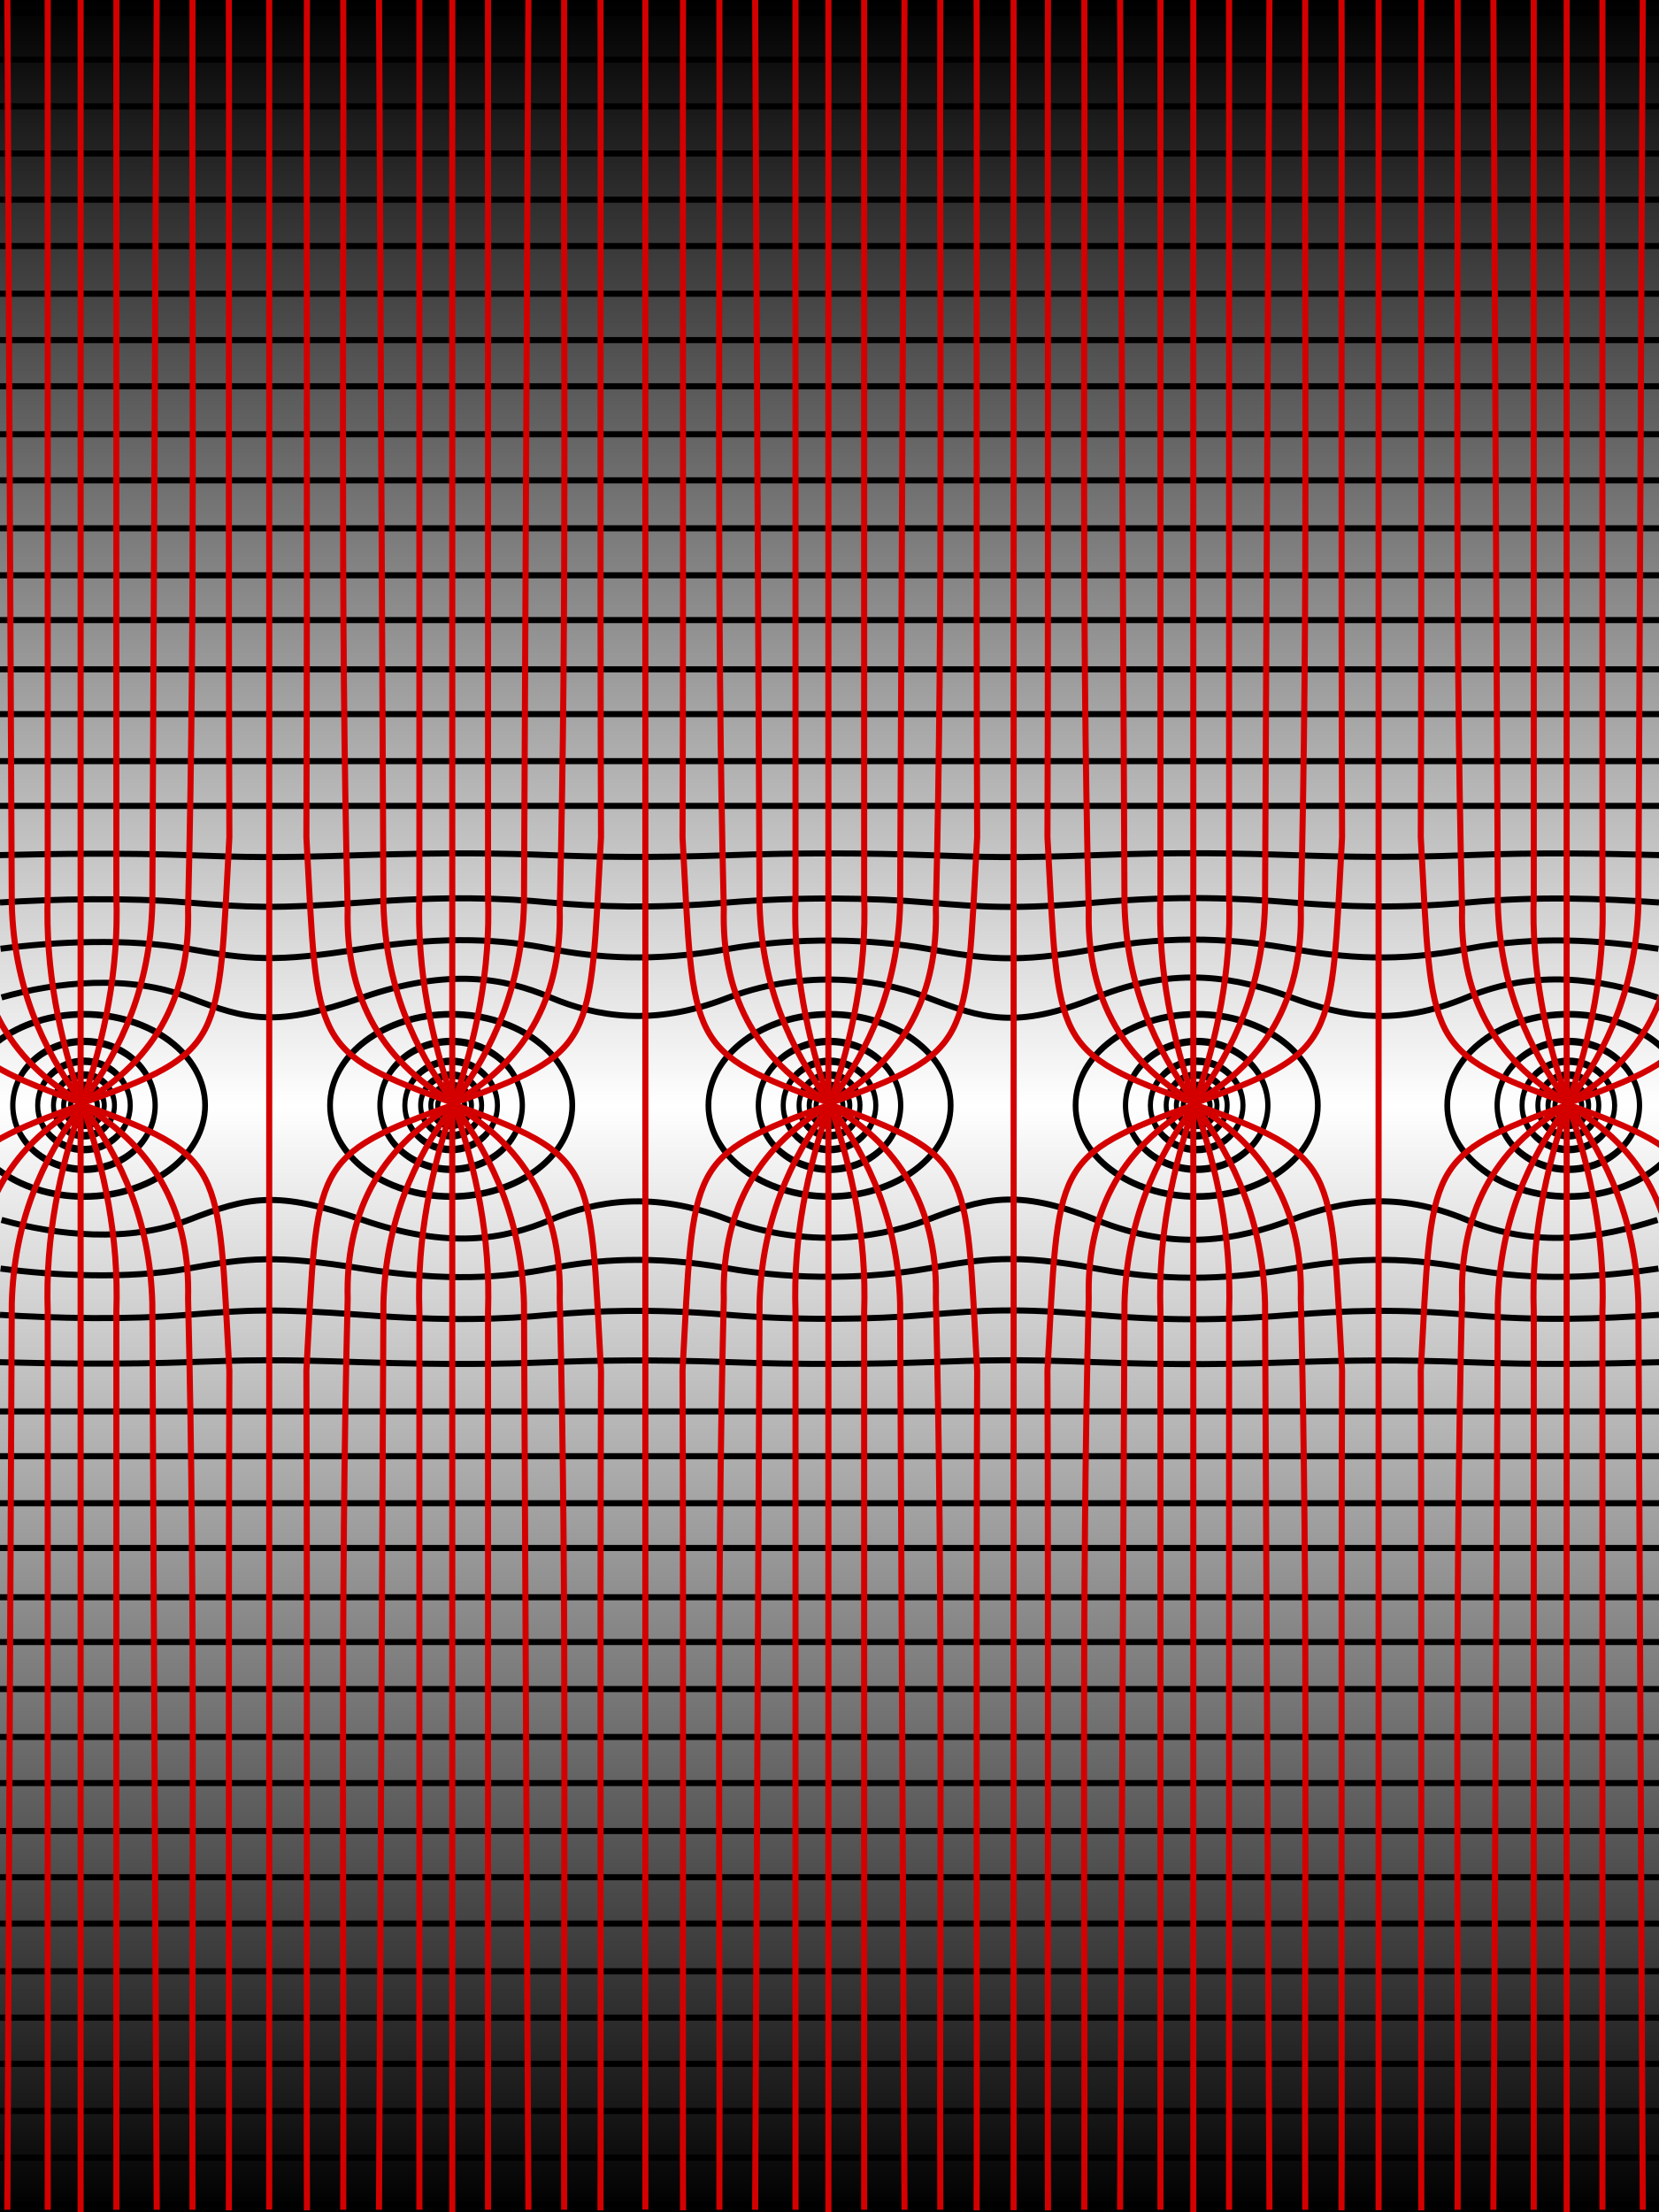
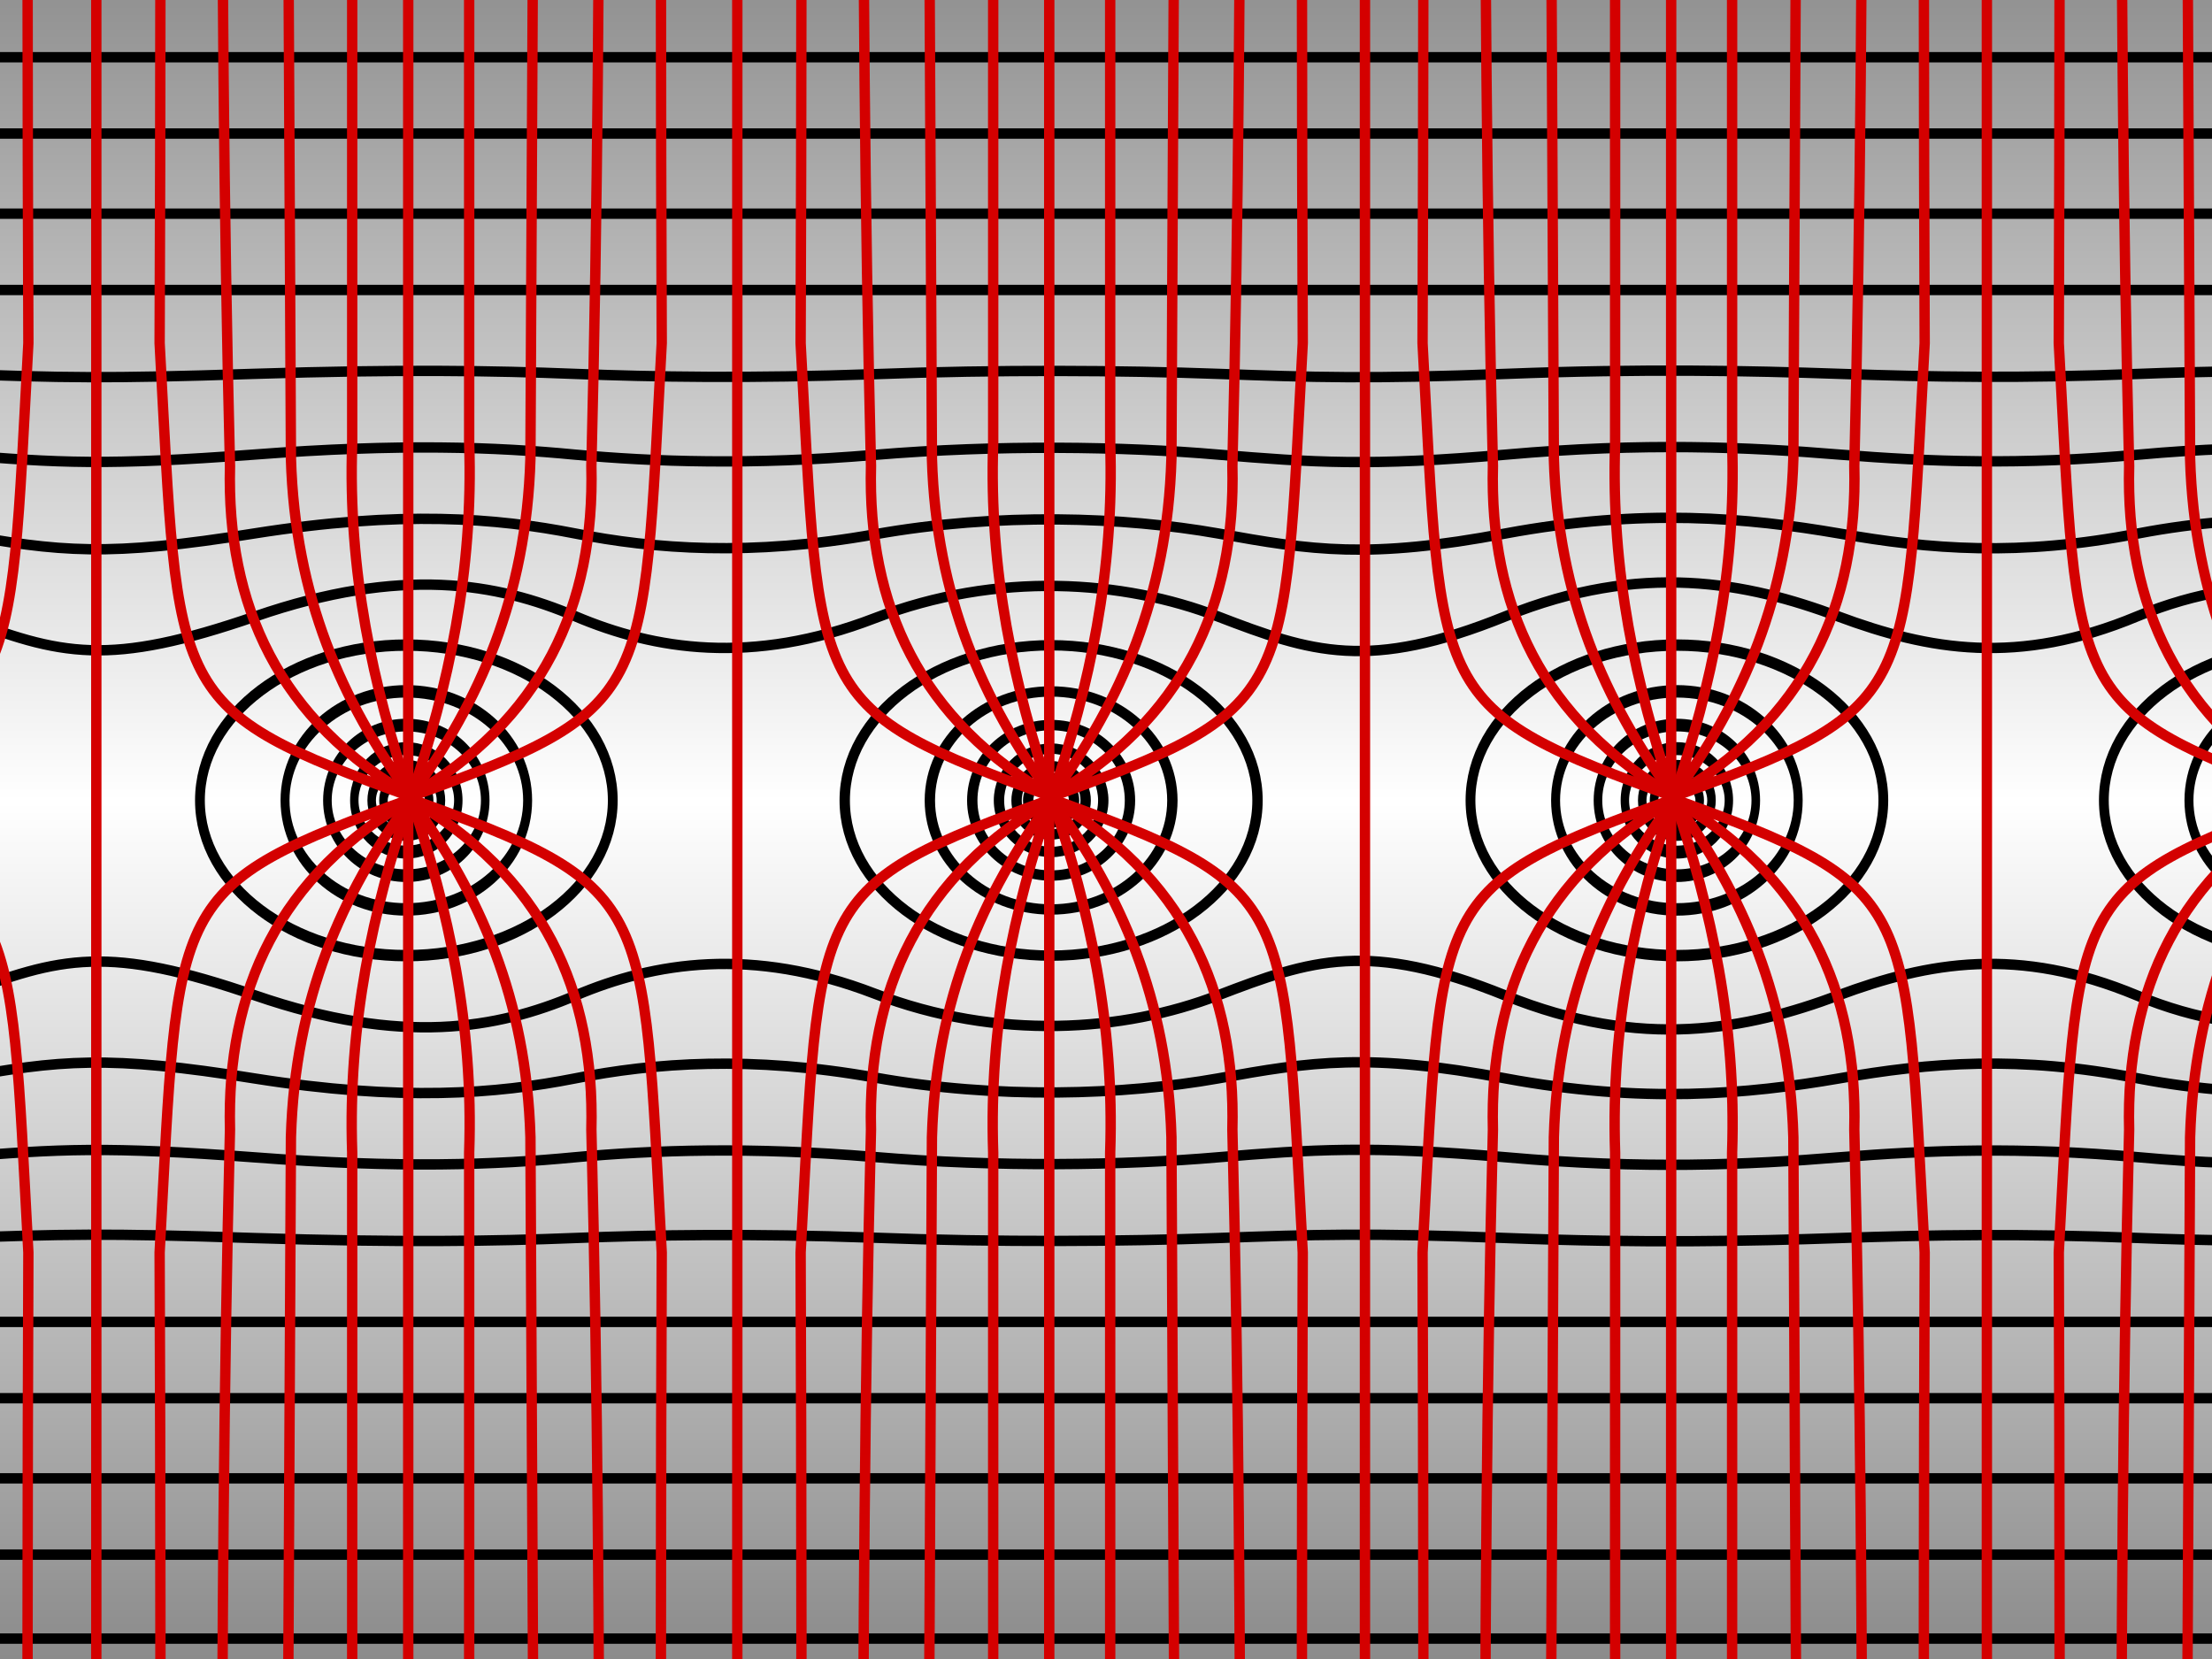
- <svg xmlns="http://www.w3.org/2000/svg" xmlns:xlink="http://www.w3.org/1999/xlink" version="1.0" width="216pt" height="288pt" viewBox="-4.5 -6 9 12" id="svg2160" style="display: inline;">
+ <svg xmlns="http://www.w3.org/2000/svg" xmlns:xlink="http://www.w3.org/1999/xlink" version="1.0" width="360" height="270" viewBox="-4.5 -6 9 12" id="svg2160" style="display:inline">
  <defs id="defs19333">
    <linearGradient id="linearGradient4703">
      <stop id="stop4705" style="stop-color: rgb(0, 0, 0); stop-opacity: 1;" offset="0" />
      <stop id="stop4707" style="stop-color: rgb(255, 255, 255); stop-opacity: 1;" offset="1" />
    </linearGradient>
-     <linearGradient x1="-4.5" y1="-2.866" x2="4.488" y2="-2.866" id="linearGradient4725" xlink:href="#linearGradient4703" gradientUnits="userSpaceOnUse" gradientTransform="matrix(0.667567, 0, 0, 1.425, -2.99595, 4.08462)" />
+     <linearGradient x1="-4.5" y1="-2.866" x2="4.488" y2="-2.866" id="linearGradient4725" xlink:href="#linearGradient4703" gradientUnits="userSpaceOnUse" gradientTransform="matrix(0.667567,0,0,1.425,-2.99595,4.08462)" />
+     <linearGradient xlink:href="#linearGradient4703" id="linearGradient3387" gradientUnits="userSpaceOnUse" gradientTransform="matrix(0.667567,0,0,1.425,-2.99595,4.08462)" x1="-4.5" y1="-2.866" x2="4.488" y2="-2.866" />
  </defs>
-   <g id="layer3" style="display: inline;">
-     <g id="g4727">
-       <rect width="6" height="9" x="-6" y="-4.5" transform="matrix(0, 1, -1, 0, 0, 0)" id="rect4691" style="opacity: 1; fill: url(#linearGradient4725) rgb(0, 0, 0); fill-opacity: 1; stroke: none; stroke-width: 1; stroke-linejoin: round; stroke-miterlimit: 4; stroke-dasharray: none; stroke-opacity: 1;" />
-       <use transform="scale(1, -1)" id="use4713" x="0" y="0" width="9" height="12" xlink:href="#rect4691" />
+   <g id="g3267" transform="matrix(2.272274,0,0,2.272274,-0.3969768,-0.2032455)">
+     <g id="g3158">
+       <rect width="6" height="9" x="-6" y="-4.5" transform="matrix(0,1,-1,0,0,0)" id="rect4691" style="fill:url(#linearGradient3387);fill-opacity:1;stroke:none;stroke-width:1;stroke-linejoin:round;stroke-miterlimit:4;stroke-dasharray:none;stroke-opacity:1" />
+       <use transform="scale(1,-1)" id="use4713" x="0" y="0" width="9" height="12" xlink:href="#rect4691" />
+       <use transform="translate(0,-0.253356)" id="use4819" style="stroke:#000000" x="0" y="0" width="9" height="12" xlink:href="#use4817" />
+       <use transform="translate(0,-0.253356)" id="use4817" style="stroke:#000000" x="0" y="0" width="9" height="12" xlink:href="#use4815" />
+       <use transform="translate(0,-2.02908)" id="use4815" style="stroke:#000000" x="0" y="0" width="9" height="12" xlink:href="#use4799" />
+       <use transform="translate(0,-1.0081)" id="use4797" style="stroke:#000000" x="0" y="0" width="9" height="12" xlink:href="#use4789" />
+       <use transform="translate(0,-1.02527)" id="use4799" style="stroke:#000000" x="0" y="0" width="9" height="12" xlink:href="#use4791" />
+       <use transform="translate(0,-2.01619)" id="use4801" style="stroke:#000000" x="0" y="0" width="9" height="12" xlink:href="#path4765" />
+       <use transform="translate(0,-2.03337)" id="use4803" style="stroke:#000000" x="0" y="0" width="9" height="12" xlink:href="#use4787" />
+       <use transform="translate(0,-2.02908)" id="use4805" style="stroke:#000000" x="0" y="0" width="9" height="12" xlink:href="#use4789" />
+       <use transform="translate(0,-2.03767)" id="use4807" style="stroke:#000000" x="0" y="0" width="9" height="12" xlink:href="#use4791" />
+       <use transform="translate(0,-2.02908)" id="use4809" style="stroke:#000000" x="0" y="0" width="9" height="12" xlink:href="#use4793" />
+       <use transform="translate(0,-2.03767)" id="use4811" style="stroke:#000000" x="0" y="0" width="9" height="12" xlink:href="#use4795" />
+       <use transform="translate(0,-2.03337)" id="use4813" style="stroke:#000000" x="0" y="0" width="9" height="12" xlink:href="#use4797" />
+       <use transform="translate(0,-1.0081)" id="use4795" style="stroke:#000000" x="0" y="0" width="9" height="12" xlink:href="#use4787" />
+       <use transform="translate(0,-1.0081)" id="use4793" style="stroke:#000000" x="0" y="0" width="9" height="12" xlink:href="#path4765" />
+       <use transform="translate(0,-0.497976)" id="use4791" style="stroke:#000000" x="0" y="0" width="9" height="12" xlink:href="#use4787" />
+       <use transform="translate(0,-0.497976)" id="use4789" style="stroke:#000000" x="0" y="0" width="9" height="12" xlink:href="#path4765" />
+       <use transform="translate(0,-0.242915)" id="use4787" style="stroke:#000000" x="0" y="0" width="9" height="12" xlink:href="#path4765" />
+       <path d="M -4.506,-1.628 L 4.506,-1.628" id="path4765" style="fill:none;fill-rule:evenodd;stroke:#000000;stroke-width:0.033;stroke-linecap:butt;stroke-linejoin:miter;stroke-miterlimit:4;stroke-dasharray:none;stroke-opacity:1" />
+       <path d="M -4.503,-1.361 C -4.206,-1.369 -3.81,-1.373 -3.485,-1.361 C -3.159,-1.349 -3.008,-1.345 -2.539,-1.361 C -2.071,-1.376 -1.769,-1.371 -1.518,-1.361 C -1.267,-1.351 -0.956,-1.346 -0.563,-1.36 C -0.17,-1.375 0.231,-1.372 0.531,-1.361 C 0.832,-1.35 1.013,-1.344 1.449,-1.361 C 1.886,-1.378 2.22,-1.371 2.511,-1.361 C 2.802,-1.351 3.086,-1.346 3.466,-1.361 C 3.845,-1.376 4.192,-1.37 4.503,-1.361" id="path4763" style="fill:none;fill-rule:evenodd;stroke:#000000;stroke-width:0.033;stroke-linecap:butt;stroke-linejoin:miter;stroke-miterlimit:4;stroke-dasharray:none;stroke-opacity:1;display:inline" />
+       <path d="M -4.5,-1.104 C -4.203,-1.123 -3.808,-1.132 -3.483,-1.104 C -3.157,-1.077 -3.006,-1.069 -2.538,-1.104 C -2.07,-1.14 -1.767,-1.128 -1.517,-1.104 C -1.266,-1.081 -0.956,-1.07 -0.563,-1.103 C -0.17,-1.136 0.231,-1.13 0.531,-1.104 C 0.831,-1.079 1.013,-1.066 1.449,-1.104 C 1.885,-1.143 2.219,-1.128 2.51,-1.104 C 2.8,-1.081 3.084,-1.07 3.464,-1.104 C 3.843,-1.139 4.189,-1.126 4.5,-1.104" id="path4761" style="fill:none;fill-rule:evenodd;stroke:#000000;stroke-width:0.033;stroke-linecap:butt;stroke-linejoin:miter;stroke-miterlimit:4;stroke-dasharray:none;stroke-opacity:1;display:inline" />
+       <path d="M -4.497,-0.853 C -4.2,-0.892 -3.805,-0.911 -3.48,-0.853 C -3.155,-0.794 -3.003,-0.778 -2.536,-0.853 C -2.068,-0.927 -1.766,-0.902 -1.516,-0.853 C -1.265,-0.803 -0.955,-0.78 -0.562,-0.85 C -0.17,-0.92 0.231,-0.906 0.531,-0.853 C 0.83,-0.799 1.012,-0.771 1.447,-0.853 C 1.883,-0.934 2.217,-0.903 2.508,-0.853 C 2.798,-0.802 3.082,-0.779 3.461,-0.853 C 3.84,-0.926 4.186,-0.899 4.497,-0.853" id="path4759" style="fill:none;fill-rule:evenodd;stroke:#000000;stroke-width:0.033;stroke-linecap:butt;stroke-linejoin:miter;stroke-miterlimit:4;stroke-dasharray:none;stroke-opacity:1;display:inline" />
+       <path d="M -4.492,-0.589 C -4.195,-0.673 -3.801,-0.715 -3.476,-0.589 C -3.151,-0.463 -3,-0.428 -2.533,-0.589 C -2.066,-0.75 -1.764,-0.695 -1.514,-0.589 C -1.264,-0.483 -0.954,-0.432 -0.562,-0.583 C -0.17,-0.734 0.231,-0.704 0.53,-0.589 C 0.829,-0.474 1.011,-0.413 1.446,-0.589 C 1.881,-0.765 2.215,-0.697 2.505,-0.589 C 2.795,-0.481 3.078,-0.431 3.457,-0.589 C 3.836,-0.747 4.181,-0.688 4.492,-0.589" id="path4731" style="fill:none;fill-rule:evenodd;stroke:#000000;stroke-width:0.033;stroke-linecap:butt;stroke-linejoin:miter;stroke-miterlimit:4;stroke-dasharray:none;stroke-opacity:1;display:inline" />
+       <path d="M 0.657,-0.003 C 0.657,0.27 0.363,0.491 -9.4885001e-10,0.491 C -0.363,0.491 -0.657,0.27 -0.657,-0.003 C -0.657,-0.276 -0.363,-0.497 -9.4885001e-10,-0.497 C 0.363,-0.497 0.657,-0.276 0.657,-0.003 L 0.657,-0.003 z" id="path3782" style="fill:none;fill-opacity:1;stroke:#000000;stroke-width:0.033;stroke-linejoin:round;stroke-miterlimit:4;stroke-dasharray:none;stroke-opacity:1" />
+       <path d="M 0.386,-0.003 C 0.386,0.188 0.213,0.344 -6.52297e-09,0.344 C -0.213,0.344 -0.386,0.188 -0.386,-0.003 C -0.386,-0.195 -0.213,-0.35 -6.52297e-09,-0.35 C 0.213,-0.35 0.386,-0.195 0.386,-0.003 L 0.386,-0.003 z" id="path4556" style="fill:none;fill-opacity:1;stroke:#000000;stroke-width:0.033;stroke-linejoin:round;stroke-miterlimit:4;stroke-dasharray:none;stroke-opacity:1;display:inline" />
+       <path d="M 0.251,-0.003 C 0.251,0.129 0.139,0.236 5.68366e-09,0.236 C -0.139,0.236 -0.251,0.129 -0.251,-0.003 C -0.251,-0.136 -0.139,-0.243 5.68366e-09,-0.243 C 0.139,-0.243 0.251,-0.136 0.251,-0.003 L 0.251,-0.003 z" id="path4558" style="fill:none;fill-opacity:1;stroke:#000000;stroke-width:0.033;stroke-linejoin:round;stroke-miterlimit:4;stroke-dasharray:none;stroke-opacity:1;display:inline" />
+       <path d="M 0.166,-0.003 C 0.166,0.088 0.091,0.161 -4.10001e-09,0.161 C -0.091,0.161 -0.166,0.088 -0.166,-0.003 C -0.166,-0.094 -0.091,-0.168 -4.10001e-09,-0.168 C 0.091,-0.168 0.166,-0.094 0.166,-0.003 L 0.166,-0.003 z" id="path4560" style="fill:none;fill-opacity:1;stroke:#000000;stroke-width:0.033;stroke-linejoin:round;stroke-miterlimit:4;stroke-dasharray:none;stroke-opacity:1;display:inline" />
+       <path d="M 0.11,-0.003 C 0.11,0.057 0.061,0.105 -5.79456e-09,0.105 C -0.061,0.105 -0.11,0.057 -0.11,-0.003 C -0.11,-0.063 -0.061,-0.112 -5.79456e-09,-0.112 C 0.061,-0.112 0.11,-0.063 0.11,-0.003 L 0.11,-0.003 z" id="path4562" style="fill:none;fill-opacity:1;stroke:#000000;stroke-width:0.033;stroke-linejoin:round;stroke-miterlimit:4;stroke-dasharray:none;stroke-opacity:1;display:inline" />
+       <path d="M 0.073,-0.003 C 0.073,0.036 0.04,0.067 -1.47983e-09,0.067 C -0.04,0.067 -0.073,0.036 -0.073,-0.003 C -0.073,-0.042 -0.04,-0.074 -1.47983e-09,-0.074 C 0.04,-0.074 0.073,-0.042 0.073,-0.003 L 0.073,-0.003 z" id="path4564" style="fill:none;fill-opacity:1;stroke:#000000;stroke-width:0.033;stroke-linejoin:round;stroke-miterlimit:4;stroke-dasharray:none;stroke-opacity:1;display:inline" />
+       <g transform="translate(1.995903,0)" id="use4891">
+         <path d="M 0.696,-0.218 C 0.696,0.038 0.375,0.246 -0.021,0.246 C -0.417,0.246 -0.738,0.038 -0.738,-0.218 C -0.738,-0.474 -0.417,-0.682 -0.021,-0.682 C 0.375,-0.682 0.696,-0.474 0.696,-0.218 L 0.696,-0.218 z" transform="matrix(0.916445,0,0,1.06524,1.5407e-2,0.228929)" id="path2878" style="fill:none;fill-opacity:1;stroke:#000000;stroke-width:0.034;stroke-linejoin:round;stroke-miterlimit:4;stroke-dasharray:none;stroke-opacity:1" />
+         <path d="M 0.696,-0.218 C 0.696,0.038 0.375,0.246 -0.021,0.246 C -0.417,0.246 -0.738,0.038 -0.738,-0.218 C -0.738,-0.474 -0.417,-0.682 -0.021,-0.682 C 0.375,-0.682 0.696,-0.474 0.696,-0.218 L 0.696,-0.218 z" transform="matrix(0.538529,0,0,0.748061,7.40276e-3,0.159796)" id="path2880" style="fill:none;fill-opacity:1;stroke:#000000;stroke-width:0.053;stroke-linejoin:round;stroke-miterlimit:4;stroke-dasharray:none;stroke-opacity:1;display:inline" />
+         <path d="M 0.696,-0.218 C 0.696,0.038 0.375,0.246 -0.021,0.246 C -0.417,0.246 -0.738,0.038 -0.738,-0.218 C -0.738,-0.474 -0.417,-0.682 -0.021,-0.682 C 0.375,-0.682 0.696,-0.474 0.696,-0.218 L 0.696,-0.218 z" transform="matrix(0.350338,0,0,0.516554,3.4169e-3,0.109337)" id="path2882" style="fill:none;fill-opacity:1;stroke:#000000;stroke-width:0.078;stroke-linejoin:round;stroke-miterlimit:4;stroke-dasharray:none;stroke-opacity:1;display:inline" />
+         <path d="M 0.696,-0.218 C 0.696,0.038 0.375,0.246 -0.021,0.246 C -0.417,0.246 -0.738,0.038 -0.738,-0.218 C -0.738,-0.474 -0.417,-0.682 -0.021,-0.682 C 0.375,-0.682 0.696,-0.474 0.696,-0.218 L 0.696,-0.218 z" transform="matrix(0.230857,0,0,0.354948,8.86291e-4,7.41135e-2)" id="path2884" style="fill:none;fill-opacity:1;stroke:#000000;stroke-width:0.116;stroke-linejoin:round;stroke-miterlimit:4;stroke-dasharray:none;stroke-opacity:1;display:inline" />
+         <path d="M 0.696,-0.218 C 0.696,0.038 0.375,0.246 -0.021,0.246 C -0.417,0.246 -0.738,0.038 -0.738,-0.218 C -0.738,-0.474 -0.417,-0.682 -0.021,-0.682 C 0.375,-0.682 0.696,-0.474 0.696,-0.218 L 0.696,-0.218 z" transform="matrix(0.153792,0,0,0.233468,-7.45942e-4,4.76358e-2)" id="path2886" style="fill:none;fill-opacity:1;stroke:#000000;stroke-width:0.176;stroke-linejoin:round;stroke-miterlimit:4;stroke-dasharray:none;stroke-opacity:1;display:inline" />
+         <path d="M 0.696,-0.218 C 0.696,0.038 0.375,0.246 -0.021,0.246 C -0.417,0.246 -0.738,0.038 -0.738,-0.218 C -0.738,-0.474 -0.417,-0.682 -0.021,-0.682 C 0.375,-0.682 0.696,-0.474 0.696,-0.218 L 0.696,-0.218 z" transform="matrix(0.101431,0,0,0.152503,-1.85494e-3,2.99887e-2)" id="path2888" style="fill:none;fill-opacity:1;stroke:#000000;stroke-width:0.268;stroke-linejoin:round;stroke-miterlimit:4;stroke-dasharray:none;stroke-opacity:1;display:inline" />
+       </g>
+       <use xlink:href="#use4891" height="12" width="9" y="0" x="0" id="use4893" transform="translate(2.01619,0)" />
+       <g transform="translate(-4.040527,0)" id="use4895">
+         <path d="M 0.696,-0.218 C 0.696,0.038 0.375,0.246 -0.021,0.246 C -0.417,0.246 -0.738,0.038 -0.738,-0.218 C -0.738,-0.474 -0.417,-0.682 -0.021,-0.682 C 0.375,-0.682 0.696,-0.474 0.696,-0.218 L 0.696,-0.218 z" transform="matrix(0.916445,0,0,1.06524,1.5407e-2,0.228929)" id="path2864" style="fill:none;fill-opacity:1;stroke:#000000;stroke-width:0.034;stroke-linejoin:round;stroke-miterlimit:4;stroke-dasharray:none;stroke-opacity:1" />
+         <path d="M 0.696,-0.218 C 0.696,0.038 0.375,0.246 -0.021,0.246 C -0.417,0.246 -0.738,0.038 -0.738,-0.218 C -0.738,-0.474 -0.417,-0.682 -0.021,-0.682 C 0.375,-0.682 0.696,-0.474 0.696,-0.218 L 0.696,-0.218 z" transform="matrix(0.538529,0,0,0.748061,7.40276e-3,0.159796)" id="path2866" style="fill:none;fill-opacity:1;stroke:#000000;stroke-width:0.053;stroke-linejoin:round;stroke-miterlimit:4;stroke-dasharray:none;stroke-opacity:1;display:inline" />
+         <path d="M 0.696,-0.218 C 0.696,0.038 0.375,0.246 -0.021,0.246 C -0.417,0.246 -0.738,0.038 -0.738,-0.218 C -0.738,-0.474 -0.417,-0.682 -0.021,-0.682 C 0.375,-0.682 0.696,-0.474 0.696,-0.218 L 0.696,-0.218 z" transform="matrix(0.350338,0,0,0.516554,3.4169e-3,0.109337)" id="path2868" style="fill:none;fill-opacity:1;stroke:#000000;stroke-width:0.078;stroke-linejoin:round;stroke-miterlimit:4;stroke-dasharray:none;stroke-opacity:1;display:inline" />
+         <path d="M 0.696,-0.218 C 0.696,0.038 0.375,0.246 -0.021,0.246 C -0.417,0.246 -0.738,0.038 -0.738,-0.218 C -0.738,-0.474 -0.417,-0.682 -0.021,-0.682 C 0.375,-0.682 0.696,-0.474 0.696,-0.218 L 0.696,-0.218 z" transform="matrix(0.230857,0,0,0.354948,8.86291e-4,7.41135e-2)" id="path2870" style="fill:none;fill-opacity:1;stroke:#000000;stroke-width:0.116;stroke-linejoin:round;stroke-miterlimit:4;stroke-dasharray:none;stroke-opacity:1;display:inline" />
+         <path d="M 0.696,-0.218 C 0.696,0.038 0.375,0.246 -0.021,0.246 C -0.417,0.246 -0.738,0.038 -0.738,-0.218 C -0.738,-0.474 -0.417,-0.682 -0.021,-0.682 C 0.375,-0.682 0.696,-0.474 0.696,-0.218 L 0.696,-0.218 z" transform="matrix(0.153792,0,0,0.233468,-7.45942e-4,4.76358e-2)" id="path2872" style="fill:none;fill-opacity:1;stroke:#000000;stroke-width:0.176;stroke-linejoin:round;stroke-miterlimit:4;stroke-dasharray:none;stroke-opacity:1;display:inline" />
+         <path d="M 0.696,-0.218 C 0.696,0.038 0.375,0.246 -0.021,0.246 C -0.417,0.246 -0.738,0.038 -0.738,-0.218 C -0.738,-0.474 -0.417,-0.682 -0.021,-0.682 C 0.375,-0.682 0.696,-0.474 0.696,-0.218 L 0.696,-0.218 z" transform="matrix(0.101431,0,0,0.152503,-1.85494e-3,2.99887e-2)" id="path2874" style="fill:none;fill-opacity:1;stroke:#000000;stroke-width:0.268;stroke-linejoin:round;stroke-miterlimit:4;stroke-dasharray:none;stroke-opacity:1;display:inline" />
+       </g>
+       <use xlink:href="#use4891" height="12" width="9" y="0" x="0" id="use4897" transform="translate(-4.04453,0)" />
+       <g id="use2627" style="stroke:#000000" transform="matrix(1,0,0,-1,0,2.89108e-2)">
+         <use transform="translate(0,-0.253356)" id="use2898" style="stroke:#000000" x="0" y="0" width="9" height="12" xlink:href="#use4817" />
+         <use transform="translate(0,-0.253356)" id="use2900" style="stroke:#000000" x="0" y="0" width="9" height="12" xlink:href="#use4815" />
+         <use transform="translate(0,-2.02908)" id="use2902" style="stroke:#000000" x="0" y="0" width="9" height="12" xlink:href="#use4799" />
+         <use transform="translate(0,-1.0081)" id="use2904" style="stroke:#000000" x="0" y="0" width="9" height="12" xlink:href="#use4789" />
+         <use transform="translate(0,-1.02527)" id="use2906" style="stroke:#000000" x="0" y="0" width="9" height="12" xlink:href="#use4791" />
+         <use transform="translate(0,-2.01619)" id="use2908" style="stroke:#000000" x="0" y="0" width="9" height="12" xlink:href="#path4765" />
+         <use transform="translate(0,-2.03337)" id="use2910" style="stroke:#000000" x="0" y="0" width="9" height="12" xlink:href="#use4787" />
+         <use transform="translate(0,-2.02908)" id="use2912" style="stroke:#000000" x="0" y="0" width="9" height="12" xlink:href="#use4789" />
+         <use transform="translate(0,-2.03767)" id="use2914" style="stroke:#000000" x="0" y="0" width="9" height="12" xlink:href="#use4791" />
+         <use transform="translate(0,-2.02908)" id="use2916" style="stroke:#000000" x="0" y="0" width="9" height="12" xlink:href="#use4793" />
+         <use transform="translate(0,-2.03767)" id="use2918" style="stroke:#000000" x="0" y="0" width="9" height="12" xlink:href="#use4795" />
+         <use transform="translate(0,-2.03337)" id="use2920" style="stroke:#000000" x="0" y="0" width="9" height="12" xlink:href="#use4797" />
+         <use transform="translate(0,-1.0081)" id="use2922" style="stroke:#000000" x="0" y="0" width="9" height="12" xlink:href="#use4787" />
+         <use transform="translate(0,-1.0081)" id="use2924" style="stroke:#000000" x="0" y="0" width="9" height="12" xlink:href="#path4765" />
+         <use transform="translate(0,-0.497976)" id="use2926" style="stroke:#000000" x="0" y="0" width="9" height="12" xlink:href="#use4787" />
+         <use transform="translate(0,-0.497976)" id="use2928" style="stroke:#000000" x="0" y="0" width="9" height="12" xlink:href="#path4765" />
+         <use transform="translate(0,-0.242915)" id="use2930" style="stroke:#000000" x="0" y="0" width="9" height="12" xlink:href="#path4765" />
+         <path d="M -4.506,-1.628 L 4.506,-1.628" id="path2932" style="fill:none;fill-rule:evenodd;stroke:#000000;stroke-width:0.033;stroke-linecap:butt;stroke-linejoin:miter;stroke-miterlimit:4;stroke-dasharray:none;stroke-opacity:1" />
+         <path d="M -4.503,-1.361 C -4.206,-1.369 -3.81,-1.373 -3.485,-1.361 C -3.159,-1.349 -3.008,-1.345 -2.539,-1.361 C -2.071,-1.376 -1.769,-1.371 -1.518,-1.361 C -1.267,-1.351 -0.956,-1.346 -0.563,-1.36 C -0.17,-1.375 0.231,-1.372 0.531,-1.361 C 0.832,-1.35 1.013,-1.344 1.449,-1.361 C 1.886,-1.378 2.22,-1.371 2.511,-1.361 C 2.802,-1.351 3.086,-1.346 3.466,-1.361 C 3.845,-1.376 4.192,-1.37 4.503,-1.361" id="path2934" style="fill:none;fill-rule:evenodd;stroke:#000000;stroke-width:0.033;stroke-linecap:butt;stroke-linejoin:miter;stroke-miterlimit:4;stroke-dasharray:none;stroke-opacity:1;display:inline" />
+         <path d="M -4.5,-1.104 C -4.203,-1.123 -3.808,-1.132 -3.483,-1.104 C -3.157,-1.077 -3.006,-1.069 -2.538,-1.104 C -2.07,-1.14 -1.767,-1.128 -1.517,-1.104 C -1.266,-1.081 -0.956,-1.07 -0.563,-1.103 C -0.17,-1.136 0.231,-1.13 0.531,-1.104 C 0.831,-1.079 1.013,-1.066 1.449,-1.104 C 1.885,-1.143 2.219,-1.128 2.51,-1.104 C 2.8,-1.081 3.084,-1.07 3.464,-1.104 C 3.843,-1.139 4.189,-1.126 4.5,-1.104" id="path2936" style="fill:none;fill-rule:evenodd;stroke:#000000;stroke-width:0.033;stroke-linecap:butt;stroke-linejoin:miter;stroke-miterlimit:4;stroke-dasharray:none;stroke-opacity:1;display:inline" />
+         <path d="M -4.497,-0.853 C -4.2,-0.892 -3.805,-0.911 -3.48,-0.853 C -3.155,-0.794 -3.003,-0.778 -2.536,-0.853 C -2.068,-0.927 -1.766,-0.902 -1.516,-0.853 C -1.265,-0.803 -0.955,-0.78 -0.562,-0.85 C -0.17,-0.92 0.231,-0.906 0.531,-0.853 C 0.83,-0.799 1.012,-0.771 1.447,-0.853 C 1.883,-0.934 2.217,-0.903 2.508,-0.853 C 2.798,-0.802 3.082,-0.779 3.461,-0.853 C 3.84,-0.926 4.186,-0.899 4.497,-0.853" id="path2938" style="fill:none;fill-rule:evenodd;stroke:#000000;stroke-width:0.033;stroke-linecap:butt;stroke-linejoin:miter;stroke-miterlimit:4;stroke-dasharray:none;stroke-opacity:1;display:inline" />
+         <path d="M -4.492,-0.589 C -4.195,-0.673 -3.801,-0.715 -3.476,-0.589 C -3.151,-0.463 -3,-0.428 -2.533,-0.589 C -2.066,-0.75 -1.764,-0.695 -1.514,-0.589 C -1.264,-0.483 -0.954,-0.432 -0.562,-0.583 C -0.17,-0.734 0.231,-0.704 0.53,-0.589 C 0.829,-0.474 1.011,-0.413 1.446,-0.589 C 1.881,-0.765 2.215,-0.697 2.505,-0.589 C 2.795,-0.481 3.078,-0.431 3.457,-0.589 C 3.836,-0.747 4.181,-0.688 4.492,-0.589" id="path2940" style="fill:none;fill-rule:evenodd;stroke:#000000;stroke-width:0.033;stroke-linecap:butt;stroke-linejoin:miter;stroke-miterlimit:4;stroke-dasharray:none;stroke-opacity:1;display:inline" />
+       </g>
+       <path d="M 0.999,-6.015 L 0.999,5.99" id="use4584" style="fill:none;fill-rule:evenodd;stroke:#d40000;stroke-width:0.033;stroke-linecap:butt;stroke-linejoin:miter;stroke-miterlimit:4;stroke-dasharray:none;stroke-opacity:1" />
+       <g style="stroke:#d40000;stroke-opacity:1;display:inline" id="g4592">
+         <path style="fill:none;fill-rule:evenodd;stroke:#d40000;stroke-width:0.033;stroke-linecap:butt;stroke-linejoin:miter;stroke-miterlimit:4;stroke-dasharray:none;stroke-opacity:1" id="path4576" d="M -0.006,1.5311553e-08 L -0.006,6" />
+         <g style="stroke:#d40000;stroke-opacity:1" id="g4586" transform="translate(0,-1.21457e-2)">
+           <path style="fill:none;fill-rule:evenodd;stroke:#d40000;stroke-width:0.033;stroke-linecap:butt;stroke-linejoin:miter;stroke-miterlimit:4;stroke-dasharray:none;stroke-opacity:1" id="path4574" d="M 0.798,6.003 C 0.801,5.556 0.795,2.811 0.801,1.448 C 0.739,0.313 0.781,0.286 -0.008,0.001 C 0.425,0.247 0.588,0.617 0.577,1.057 C 0.618,2.698 0.596,4.352 0.601,6" />
+           <path style="fill:none;fill-rule:evenodd;stroke:#d40000;stroke-width:0.033;stroke-linecap:butt;stroke-linejoin:miter;stroke-miterlimit:4;stroke-dasharray:none;stroke-opacity:1" id="path4578" d="M 0.188,6 L 0.188,1.13 C 0.202,0.72 0.122,0.357 0.006,0.012 C 0.221,0.309 0.37,0.639 0.383,1.081 L 0.407,6" />
+         </g>
+         <use xlink:href="#g4586" height="12" width="9" y="0" x="0" style="stroke:#d40000;stroke-opacity:1" id="use4590" transform="matrix(-1,0,0,1,3.61372e-3,0)" />
+       </g>
+       <use xlink:href="#g4592" height="12" width="9" y="0" x="0" style="stroke:#d40000;stroke-opacity:1" id="use4612" transform="matrix(1,0,0,-1,0,-2.29413e-2)" />
+       <use xlink:href="#use4584" height="12" width="9" y="0" x="0" style="stroke:#d40000;stroke-opacity:1" id="use4627" transform="translate(-1.99798,-3.03644e-3)" />
+       <g style="stroke:#d40000;stroke-opacity:1;display:inline" id="g4650" transform="translate(-2.04049,0)">
+         <path style="fill:none;fill-rule:evenodd;stroke:#d40000;stroke-width:0.033;stroke-linecap:butt;stroke-linejoin:miter;stroke-miterlimit:4;stroke-dasharray:none;stroke-opacity:1" id="path4652" d="M -0.006,1.5311553e-08 L -0.006,6" />
+         <g style="stroke:#d40000;stroke-opacity:1" id="g4654" transform="translate(0,-1.21457e-2)">
+           <path style="fill:none;fill-rule:evenodd;stroke:#d40000;stroke-width:0.033;stroke-linecap:butt;stroke-linejoin:miter;stroke-miterlimit:4;stroke-dasharray:none;stroke-opacity:1" id="path4656" d="M 0.798,6.003 C 0.801,5.556 0.795,2.811 0.801,1.448 C 0.739,0.313 0.781,0.286 -0.008,0.001 C 0.425,0.247 0.588,0.617 0.577,1.057 C 0.618,2.698 0.596,4.352 0.601,6" />
+           <path style="fill:none;fill-rule:evenodd;stroke:#d40000;stroke-width:0.033;stroke-linecap:butt;stroke-linejoin:miter;stroke-miterlimit:4;stroke-dasharray:none;stroke-opacity:1" id="path4658" d="M 0.188,6 L 0.188,1.13 C 0.202,0.72 0.122,0.357 0.006,0.012 C 0.221,0.309 0.37,0.639 0.383,1.081 L 0.407,6" />
+         </g>
+         <use xlink:href="#g4586" height="12" width="9" y="0" x="0" style="stroke:#d40000;stroke-opacity:1" id="use4660" transform="matrix(-1,0,0,1,3.61372e-3,0)" />
+       </g>
+       <use xlink:href="#g4592" height="12" width="9" y="0" x="0" style="stroke:#d40000;stroke-opacity:1" id="use4662" transform="matrix(1,0,0,-1,-2.04049,-2.29413e-2)" />
+       <use transform="translate(-4.03847,-3.03644e-3)" id="use4664" style="stroke:#d40000;stroke-opacity:1" x="0" y="0" width="9" height="12" xlink:href="#use4584" />
+       <g transform="translate(-4.05668,0)" id="use4644">
+         <g id="g2966" style="stroke:#d40000;stroke-opacity:1">
+           <g id="g2968" style="stroke:#d40000;stroke-opacity:1;display:inline">
+             <path d="M -0.006,1.5311553e-08 L -0.006,6" id="path2970" style="fill:none;fill-rule:evenodd;stroke:#d40000;stroke-width:0.033;stroke-linecap:butt;stroke-linejoin:miter;stroke-miterlimit:4;stroke-dasharray:none;stroke-opacity:1" />
+             <g transform="translate(0,-1.21457e-2)" id="g2972" style="stroke:#d40000;stroke-opacity:1">
+               <path d="M 0.798,6.003 C 0.801,5.556 0.795,2.811 0.801,1.448 C 0.739,0.313 0.781,0.286 -0.008,0.001 C 0.425,0.247 0.588,0.617 0.577,1.057 C 0.618,2.698 0.596,4.352 0.601,6" id="path2974" style="fill:none;fill-rule:evenodd;stroke:#d40000;stroke-width:0.033;stroke-linecap:butt;stroke-linejoin:miter;stroke-miterlimit:4;stroke-dasharray:none;stroke-opacity:1" />
+               <path d="M 0.188,6 L 0.188,1.13 C 0.202,0.72 0.122,0.357 0.006,0.012 C 0.221,0.309 0.37,0.639 0.383,1.081 L 0.407,6" id="path2976" style="fill:none;fill-rule:evenodd;stroke:#d40000;stroke-width:0.033;stroke-linecap:butt;stroke-linejoin:miter;stroke-miterlimit:4;stroke-dasharray:none;stroke-opacity:1" />
+             </g>
+             <use transform="matrix(-1,0,0,1,3.61372e-3,0)" id="use2978" style="stroke:#d40000;stroke-opacity:1" x="0" y="0" width="9" height="12" xlink:href="#g4586" />
+           </g>
+           <use transform="matrix(1,0,0,-1,0,-2.29413e-2)" id="use2980" style="stroke:#d40000;stroke-opacity:1" x="0" y="0" width="9" height="12" xlink:href="#g4592" />
+         </g>
+         <use transform="translate(-1.99798,-3.03644e-3)" id="use2982" style="stroke:#d40000;stroke-opacity:1" x="0" y="0" width="9" height="12" xlink:href="#use4584" />
+       </g>
+       <g id="use4686" transform="translate(1.97976,0)">
+         <path d="M 0.999,-6.015 L 0.999,5.99" id="path2995" style="fill:none;fill-rule:evenodd;stroke:#d40000;stroke-width:0.033;stroke-linecap:butt;stroke-linejoin:miter;stroke-miterlimit:4;stroke-dasharray:none;stroke-opacity:1" />
+         <g id="g2997" style="stroke:#d40000;stroke-opacity:1">
+           <g id="g2999" style="stroke:#d40000;stroke-opacity:1;display:inline">
+             <path d="M -0.006,1.5311553e-08 L -0.006,6" id="path3001" style="fill:none;fill-rule:evenodd;stroke:#d40000;stroke-width:0.033;stroke-linecap:butt;stroke-linejoin:miter;stroke-miterlimit:4;stroke-dasharray:none;stroke-opacity:1" />
+             <g transform="translate(0,-1.21457e-2)" id="g3003" style="stroke:#d40000;stroke-opacity:1">
+               <path d="M 0.798,6.003 C 0.801,5.556 0.795,2.811 0.801,1.448 C 0.739,0.313 0.781,0.286 -0.008,0.001 C 0.425,0.247 0.588,0.617 0.577,1.057 C 0.618,2.698 0.596,4.352 0.601,6" id="path3005" style="fill:none;fill-rule:evenodd;stroke:#d40000;stroke-width:0.033;stroke-linecap:butt;stroke-linejoin:miter;stroke-miterlimit:4;stroke-dasharray:none;stroke-opacity:1" />
+               <path d="M 0.188,6 L 0.188,1.13 C 0.202,0.72 0.122,0.357 0.006,0.012 C 0.221,0.309 0.37,0.639 0.383,1.081 L 0.407,6" id="path3007" style="fill:none;fill-rule:evenodd;stroke:#d40000;stroke-width:0.033;stroke-linecap:butt;stroke-linejoin:miter;stroke-miterlimit:4;stroke-dasharray:none;stroke-opacity:1" />
+             </g>
+             <use transform="matrix(-1,0,0,1,3.61372e-3,0)" id="use3009" style="stroke:#d40000;stroke-opacity:1" x="0" y="0" width="9" height="12" xlink:href="#g4586" />
+           </g>
+           <use transform="matrix(1,0,0,-1,0,-2.29413e-2)" id="use3011" style="stroke:#d40000;stroke-opacity:1" x="0" y="0" width="9" height="12" xlink:href="#g4592" />
+         </g>
+       </g>
+       <use xlink:href="#use4686" height="12" width="9" y="0" x="0" id="use4688" transform="translate(2.0253,0)" />
    </g>
  </g>
-   <g id="layer2" style="display: inline;">
-     <g id="g2603" style="stroke: rgb(0, 0, 0);">
-       <use transform="translate(0, -0.253356)" id="use4819" style="stroke: rgb(0, 0, 0);" x="0" y="0" width="9" height="12" xlink:href="#use4817" />
-       <use transform="translate(0, -0.253356)" id="use4817" style="stroke: rgb(0, 0, 0);" x="0" y="0" width="9" height="12" xlink:href="#use4815" />
-       <use transform="translate(0, -2.02908)" id="use4815" style="stroke: rgb(0, 0, 0);" x="0" y="0" width="9" height="12" xlink:href="#use4799" />
-       <use transform="translate(0, -1.0081)" id="use4797" style="stroke: rgb(0, 0, 0);" x="0" y="0" width="9" height="12" xlink:href="#use4789" />
-       <use transform="translate(0, -1.02527)" id="use4799" style="stroke: rgb(0, 0, 0);" x="0" y="0" width="9" height="12" xlink:href="#use4791" />
-       <use transform="translate(0, -2.01619)" id="use4801" style="stroke: rgb(0, 0, 0);" x="0" y="0" width="9" height="12" xlink:href="#path4765" />
-       <use transform="translate(0, -2.03337)" id="use4803" style="stroke: rgb(0, 0, 0);" x="0" y="0" width="9" height="12" xlink:href="#use4787" />
-       <use transform="translate(0, -2.02908)" id="use4805" style="stroke: rgb(0, 0, 0);" x="0" y="0" width="9" height="12" xlink:href="#use4789" />
-       <use transform="translate(0, -2.03767)" id="use4807" style="stroke: rgb(0, 0, 0);" x="0" y="0" width="9" height="12" xlink:href="#use4791" />
-       <use transform="translate(0, -2.02908)" id="use4809" style="stroke: rgb(0, 0, 0);" x="0" y="0" width="9" height="12" xlink:href="#use4793" />
-       <use transform="translate(0, -2.03767)" id="use4811" style="stroke: rgb(0, 0, 0);" x="0" y="0" width="9" height="12" xlink:href="#use4795" />
-       <use transform="translate(0, -2.03337)" id="use4813" style="stroke: rgb(0, 0, 0);" x="0" y="0" width="9" height="12" xlink:href="#use4797" />
-       <use transform="translate(0, -1.0081)" id="use4795" style="stroke: rgb(0, 0, 0);" x="0" y="0" width="9" height="12" xlink:href="#use4787" />
-       <use transform="translate(0, -1.0081)" id="use4793" style="stroke: rgb(0, 0, 0);" x="0" y="0" width="9" height="12" xlink:href="#path4765" />
-       <use transform="translate(0, -0.497976)" id="use4791" style="stroke: rgb(0, 0, 0);" x="0" y="0" width="9" height="12" xlink:href="#use4787" />
-       <use transform="translate(0, -0.497976)" id="use4789" style="stroke: rgb(0, 0, 0);" x="0" y="0" width="9" height="12" xlink:href="#path4765" />
-       <use transform="translate(0, -0.242915)" id="use4787" style="stroke: rgb(0, 0, 0);" x="0" y="0" width="9" height="12" xlink:href="#path4765" />
-       <path d="M -4.506,-1.628 L 4.506,-1.628" id="path4765" style="fill: none; fill-rule: evenodd; stroke: rgb(0, 0, 0); stroke-width: 0.033; stroke-linecap: butt; stroke-linejoin: miter; stroke-miterlimit: 4; stroke-dasharray: none; stroke-opacity: 1;" />
-       <path d="M -4.503,-1.361 C -4.206,-1.369 -3.81,-1.373 -3.485,-1.361 C -3.159,-1.349 -3.008,-1.345 -2.539,-1.361 C -2.071,-1.376 -1.769,-1.371 -1.518,-1.361 C -1.267,-1.351 -0.956,-1.346 -0.563,-1.36 C -0.17,-1.375 0.231,-1.372 0.531,-1.361 C 0.832,-1.35 1.013,-1.344 1.449,-1.361 C 1.886,-1.378 2.22,-1.371 2.511,-1.361 C 2.802,-1.351 3.086,-1.346 3.466,-1.361 C 3.845,-1.376 4.192,-1.37 4.503,-1.361" id="path4763" style="fill: none; fill-rule: evenodd; stroke: rgb(0, 0, 0); stroke-width: 0.033; stroke-linecap: butt; stroke-linejoin: miter; stroke-miterlimit: 4; stroke-dasharray: none; stroke-opacity: 1; display: inline;" />
-       <path d="M -4.5,-1.104 C -4.203,-1.123 -3.808,-1.132 -3.483,-1.104 C -3.157,-1.077 -3.006,-1.069 -2.538,-1.104 C -2.07,-1.14 -1.767,-1.128 -1.517,-1.104 C -1.266,-1.081 -0.956,-1.07 -0.563,-1.103 C -0.17,-1.136 0.231,-1.13 0.531,-1.104 C 0.831,-1.079 1.013,-1.066 1.449,-1.104 C 1.885,-1.143 2.219,-1.128 2.51,-1.104 C 2.8,-1.081 3.084,-1.07 3.464,-1.104 C 3.843,-1.139 4.189,-1.126 4.5,-1.104" id="path4761" style="fill: none; fill-rule: evenodd; stroke: rgb(0, 0, 0); stroke-width: 0.033; stroke-linecap: butt; stroke-linejoin: miter; stroke-miterlimit: 4; stroke-dasharray: none; stroke-opacity: 1; display: inline;" />
-       <path d="M -4.497,-0.853 C -4.2,-0.892 -3.805,-0.911 -3.48,-0.853 C -3.155,-0.794 -3.003,-0.778 -2.536,-0.853 C -2.068,-0.927 -1.766,-0.902 -1.516,-0.853 C -1.265,-0.803 -0.955,-0.78 -0.562,-0.85 C -0.17,-0.92 0.231,-0.906 0.531,-0.853 C 0.83,-0.799 1.012,-0.771 1.447,-0.853 C 1.883,-0.934 2.217,-0.903 2.508,-0.853 C 2.798,-0.802 3.082,-0.779 3.461,-0.853 C 3.84,-0.926 4.186,-0.899 4.497,-0.853" id="path4759" style="fill: none; fill-rule: evenodd; stroke: rgb(0, 0, 0); stroke-width: 0.033; stroke-linecap: butt; stroke-linejoin: miter; stroke-miterlimit: 4; stroke-dasharray: none; stroke-opacity: 1; display: inline;" />
-       <path d="M -4.492,-0.589 C -4.195,-0.673 -3.801,-0.715 -3.476,-0.589 C -3.151,-0.463 -3,-0.428 -2.533,-0.589 C -2.066,-0.75 -1.764,-0.695 -1.514,-0.589 C -1.264,-0.483 -0.954,-0.432 -0.562,-0.583 C -0.17,-0.734 0.231,-0.704 0.53,-0.589 C 0.829,-0.474 1.011,-0.413 1.446,-0.589 C 1.881,-0.765 2.215,-0.697 2.505,-0.589 C 2.795,-0.481 3.078,-0.431 3.457,-0.589 C 3.836,-0.747 4.181,-0.688 4.492,-0.589" id="path4731" style="fill: none; fill-rule: evenodd; stroke: rgb(0, 0, 0); stroke-width: 0.033; stroke-linecap: butt; stroke-linejoin: miter; stroke-miterlimit: 4; stroke-dasharray: none; stroke-opacity: 1; display: inline;" />
-     </g>
-     <g transform="translate(0.00400324)" id="g4566">
-       <path d="M 0.696,-0.218 A 0.717,0.464 0 1 1 -0.738,-0.218 A 0.717,0.464 0 1 1 0.696,-0.218 z" transform="matrix(0.916445, 0, 0, 1.06524, 0.015407, 0.228929)" id="path3782" style="opacity: 1; fill: none; fill-opacity: 1; stroke: rgb(0, 0, 0); stroke-width: 0.034; stroke-linejoin: round; stroke-miterlimit: 4; stroke-dasharray: none; stroke-opacity: 1;" />
-       <path d="M 0.696,-0.218 A 0.717,0.464 0 1 1 -0.738,-0.218 A 0.717,0.464 0 1 1 0.696,-0.218 z" transform="matrix(0.538529, 0, 0, 0.748061, 0.00740276, 0.159796)" id="path4556" style="opacity: 1; fill: none; fill-opacity: 1; stroke: rgb(0, 0, 0); stroke-width: 0.053; stroke-linejoin: round; stroke-miterlimit: 4; stroke-dasharray: none; stroke-opacity: 1; display: inline;" />
-       <path d="M 0.696,-0.218 A 0.717,0.464 0 1 1 -0.738,-0.218 A 0.717,0.464 0 1 1 0.696,-0.218 z" transform="matrix(0.350338, 0, 0, 0.516554, 0.0034169, 0.109337)" id="path4558" style="opacity: 1; fill: none; fill-opacity: 1; stroke: rgb(0, 0, 0); stroke-width: 0.078; stroke-linejoin: round; stroke-miterlimit: 4; stroke-dasharray: none; stroke-opacity: 1; display: inline;" />
-       <path d="M 0.696,-0.218 A 0.717,0.464 0 1 1 -0.738,-0.218 A 0.717,0.464 0 1 1 0.696,-0.218 z" transform="matrix(0.230857, 0, 0, 0.354948, 0.000886291, 0.0741135)" id="path4560" style="opacity: 1; fill: none; fill-opacity: 1; stroke: rgb(0, 0, 0); stroke-width: 0.116; stroke-linejoin: round; stroke-miterlimit: 4; stroke-dasharray: none; stroke-opacity: 1; display: inline;" />
-       <path d="M 0.696,-0.218 A 0.717,0.464 0 1 1 -0.738,-0.218 A 0.717,0.464 0 1 1 0.696,-0.218 z" transform="matrix(0.153792, 0, 0, 0.233468, -0.000745942, 0.0476358)" id="path4562" style="opacity: 1; fill: none; fill-opacity: 1; stroke: rgb(0, 0, 0); stroke-width: 0.176; stroke-linejoin: round; stroke-miterlimit: 4; stroke-dasharray: none; stroke-opacity: 1; display: inline;" />
-       <path d="M 0.696,-0.218 A 0.717,0.464 0 1 1 -0.738,-0.218 A 0.717,0.464 0 1 1 0.696,-0.218 z" transform="matrix(0.101431, 0, 0, 0.152503, -0.00185494, 0.0299887)" id="path4564" style="opacity: 1; fill: none; fill-opacity: 1; stroke: rgb(0, 0, 0); stroke-width: 0.268; stroke-linejoin: round; stroke-miterlimit: 4; stroke-dasharray: none; stroke-opacity: 1; display: inline;" />
-     </g>
-     <use transform="translate(1.9919)" id="use4891" x="0" y="0" width="9" height="12" xlink:href="#g4566" />
-     <use transform="translate(2.01619)" id="use4893" x="0" y="0" width="9" height="12" xlink:href="#use4891" />
-     <use transform="translate(-4.04453)" id="use4895" x="0" y="0" width="9" height="12" xlink:href="#g4566" />
-     <use transform="translate(-4.04453)" id="use4897" x="0" y="0" width="9" height="12" xlink:href="#use4891" />
-     <use transform="matrix(1, 0, 0, -1, 0, 0.0289108)" id="use2627" style="stroke: rgb(0, 0, 0);" x="0" y="0" width="9" height="12" xlink:href="#g2603" />
-   </g>
-   <g id="layer1" style="display: inline;">
-     <g id="g4675">
-       <path d="M 0.999,-6.015 L 0.999,5.99" id="use4584" style="fill: none; fill-rule: evenodd; stroke: rgb(212, 0, 0); stroke-width: 0.033; stroke-linecap: butt; stroke-linejoin: miter; stroke-miterlimit: 4; stroke-dasharray: none; stroke-opacity: 1;" />
-       <g id="g4614" style="stroke: rgb(212, 0, 0); stroke-opacity: 1;">
-         <g id="g4592" style="stroke: rgb(212, 0, 0); stroke-opacity: 1; display: inline;">
-           <path d="M -0.006,1.5311553e-08 L -0.006,6" id="path4576" style="fill: none; fill-rule: evenodd; stroke: rgb(212, 0, 0); stroke-width: 0.033; stroke-linecap: butt; stroke-linejoin: miter; stroke-miterlimit: 4; stroke-dasharray: none; stroke-opacity: 1;" />
-           <g transform="translate(0, -0.0121457)" id="g4586" style="stroke: rgb(212, 0, 0); stroke-opacity: 1;">
-             <path d="M 0.798,6.003 C 0.801,5.556 0.795,2.811 0.801,1.448 C 0.739,0.313 0.781,0.286 -0.008,0.001 C 0.425,0.247 0.588,0.617 0.577,1.057 C 0.618,2.698 0.596,4.352 0.601,6" id="path4574" style="fill: none; fill-rule: evenodd; stroke: rgb(212, 0, 0); stroke-width: 0.033; stroke-linecap: butt; stroke-linejoin: miter; stroke-miterlimit: 4; stroke-dasharray: none; stroke-opacity: 1;" />
-             <path d="M 0.188,6 L 0.188,1.13 C 0.202,0.72 0.122,0.357 0.006,0.012 C 0.221,0.309 0.37,0.639 0.383,1.081 L 0.407,6" id="path4578" style="fill: none; fill-rule: evenodd; stroke: rgb(212, 0, 0); stroke-width: 0.033; stroke-linecap: butt; stroke-linejoin: miter; stroke-miterlimit: 4; stroke-dasharray: none; stroke-opacity: 1;" />
-           </g>
-           <use transform="matrix(-1, 0, 0, 1, 0.00361372, 0)" id="use4590" style="stroke: rgb(212, 0, 0); stroke-opacity: 1;" x="0" y="0" width="9" height="12" xlink:href="#g4586" />
-         </g>
-         <use transform="matrix(1, 0, 0, -1, 0, -0.0229413)" id="use4612" style="stroke: rgb(212, 0, 0); stroke-opacity: 1;" x="0" y="0" width="9" height="12" xlink:href="#g4592" />
-       </g>
-     </g>
-     <use transform="translate(-1.99798, -0.00303644)" id="use4627" style="stroke: rgb(212, 0, 0); stroke-opacity: 1;" x="0" y="0" width="9" height="12" xlink:href="#use4584" />
-     <g transform="translate(-2.04049)" id="use4642">
-       <g id="g4648" style="stroke: rgb(212, 0, 0); stroke-opacity: 1;">
-         <g id="g4650" style="stroke: rgb(212, 0, 0); stroke-opacity: 1; display: inline;">
-           <path d="M -0.006,1.5311553e-08 L -0.006,6" id="path4652" style="fill: none; fill-rule: evenodd; stroke: rgb(212, 0, 0); stroke-width: 0.033; stroke-linecap: butt; stroke-linejoin: miter; stroke-miterlimit: 4; stroke-dasharray: none; stroke-opacity: 1;" />
-           <g transform="translate(0, -0.0121457)" id="g4654" style="stroke: rgb(212, 0, 0); stroke-opacity: 1;">
-             <path d="M 0.798,6.003 C 0.801,5.556 0.795,2.811 0.801,1.448 C 0.739,0.313 0.781,0.286 -0.008,0.001 C 0.425,0.247 0.588,0.617 0.577,1.057 C 0.618,2.698 0.596,4.352 0.601,6" id="path4656" style="fill: none; fill-rule: evenodd; stroke: rgb(212, 0, 0); stroke-width: 0.033; stroke-linecap: butt; stroke-linejoin: miter; stroke-miterlimit: 4; stroke-dasharray: none; stroke-opacity: 1;" />
-             <path d="M 0.188,6 L 0.188,1.13 C 0.202,0.72 0.122,0.357 0.006,0.012 C 0.221,0.309 0.37,0.639 0.383,1.081 L 0.407,6" id="path4658" style="fill: none; fill-rule: evenodd; stroke: rgb(212, 0, 0); stroke-width: 0.033; stroke-linecap: butt; stroke-linejoin: miter; stroke-miterlimit: 4; stroke-dasharray: none; stroke-opacity: 1;" />
-           </g>
-           <use transform="matrix(-1, 0, 0, 1, 0.00361372, 0)" id="use4660" style="stroke: rgb(212, 0, 0); stroke-opacity: 1;" x="0" y="0" width="9" height="12" xlink:href="#g4586" />
-         </g>
-         <use transform="matrix(1, 0, 0, -1, 0, -0.0229413)" id="use4662" style="stroke: rgb(212, 0, 0); stroke-opacity: 1;" x="0" y="0" width="9" height="12" xlink:href="#g4592" />
-       </g>
-       <use transform="translate(-1.99798, -0.00303644)" id="use4664" style="stroke: rgb(212, 0, 0); stroke-opacity: 1;" x="0" y="0" width="9" height="12" xlink:href="#use4584" />
-     </g>
-     <use transform="translate(-2.01619)" id="use4644" x="0" y="0" width="9" height="12" xlink:href="#use4642" />
-     <use transform="translate(1.97976)" id="use4686" x="0" y="0" width="9" height="12" xlink:href="#g4675" />
-     <use transform="translate(2.0253)" id="use4688" x="0" y="0" width="9" height="12" xlink:href="#use4686" />
-   </g>
</svg>
